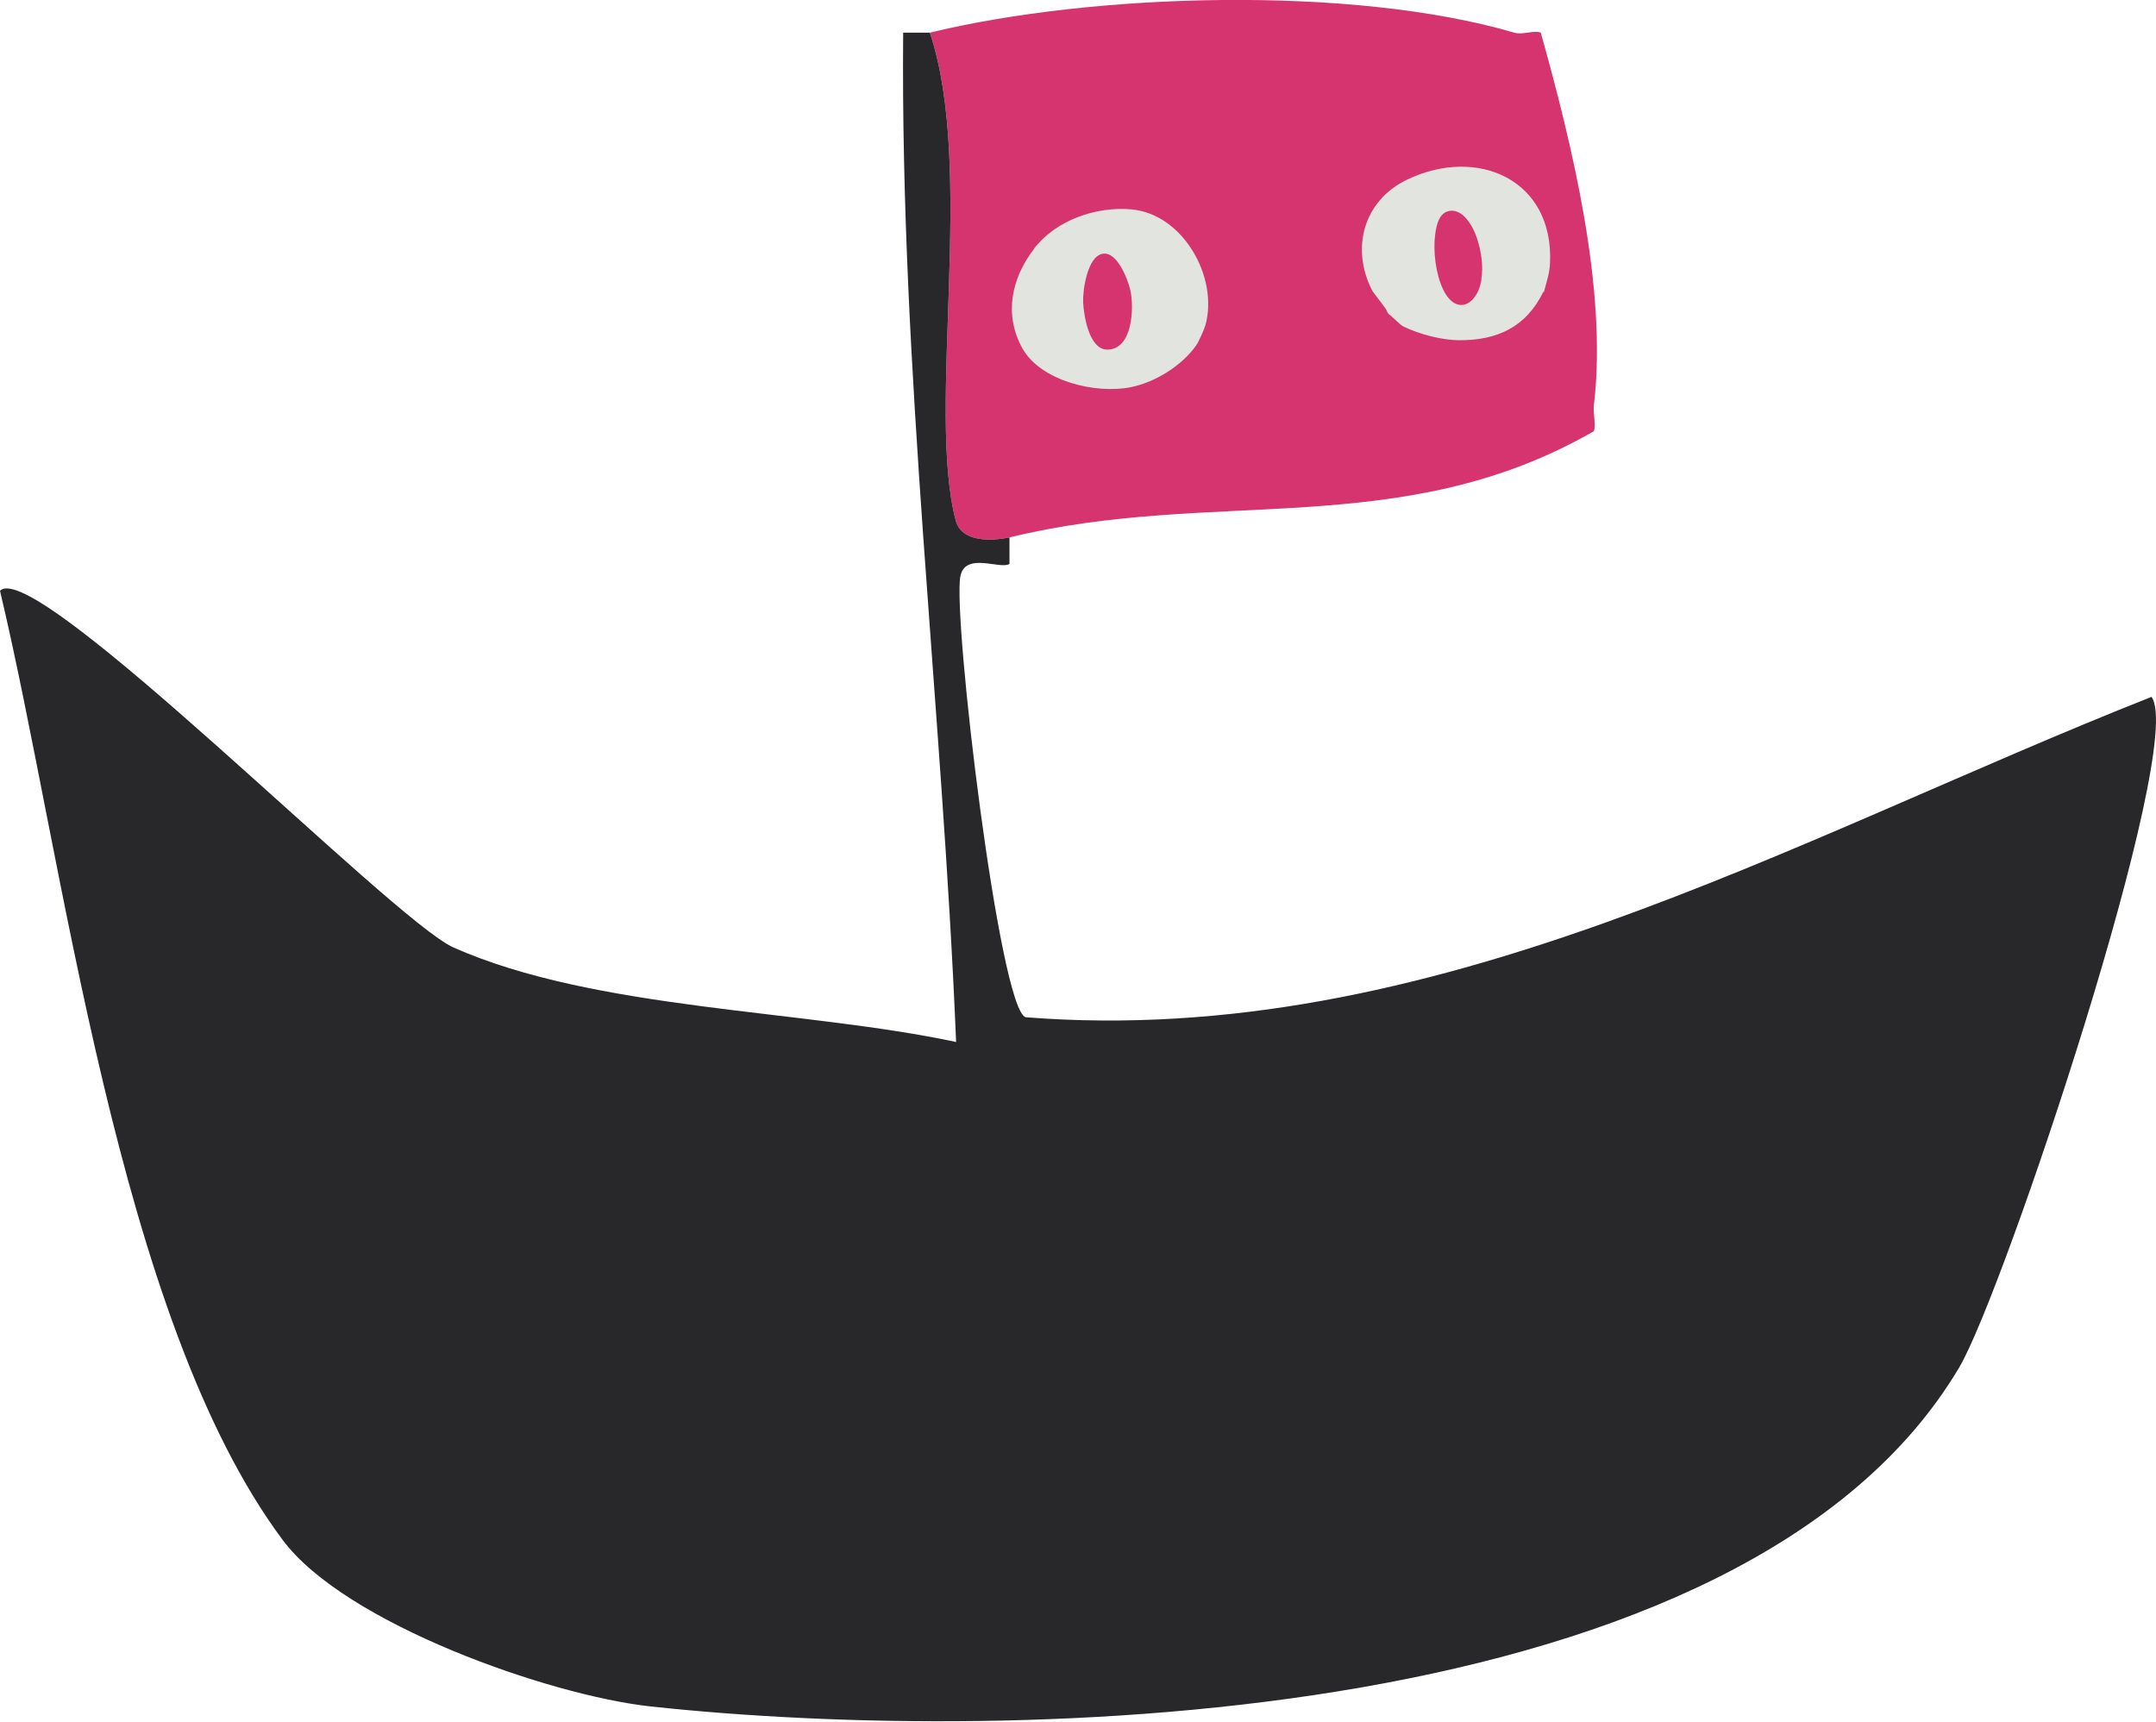
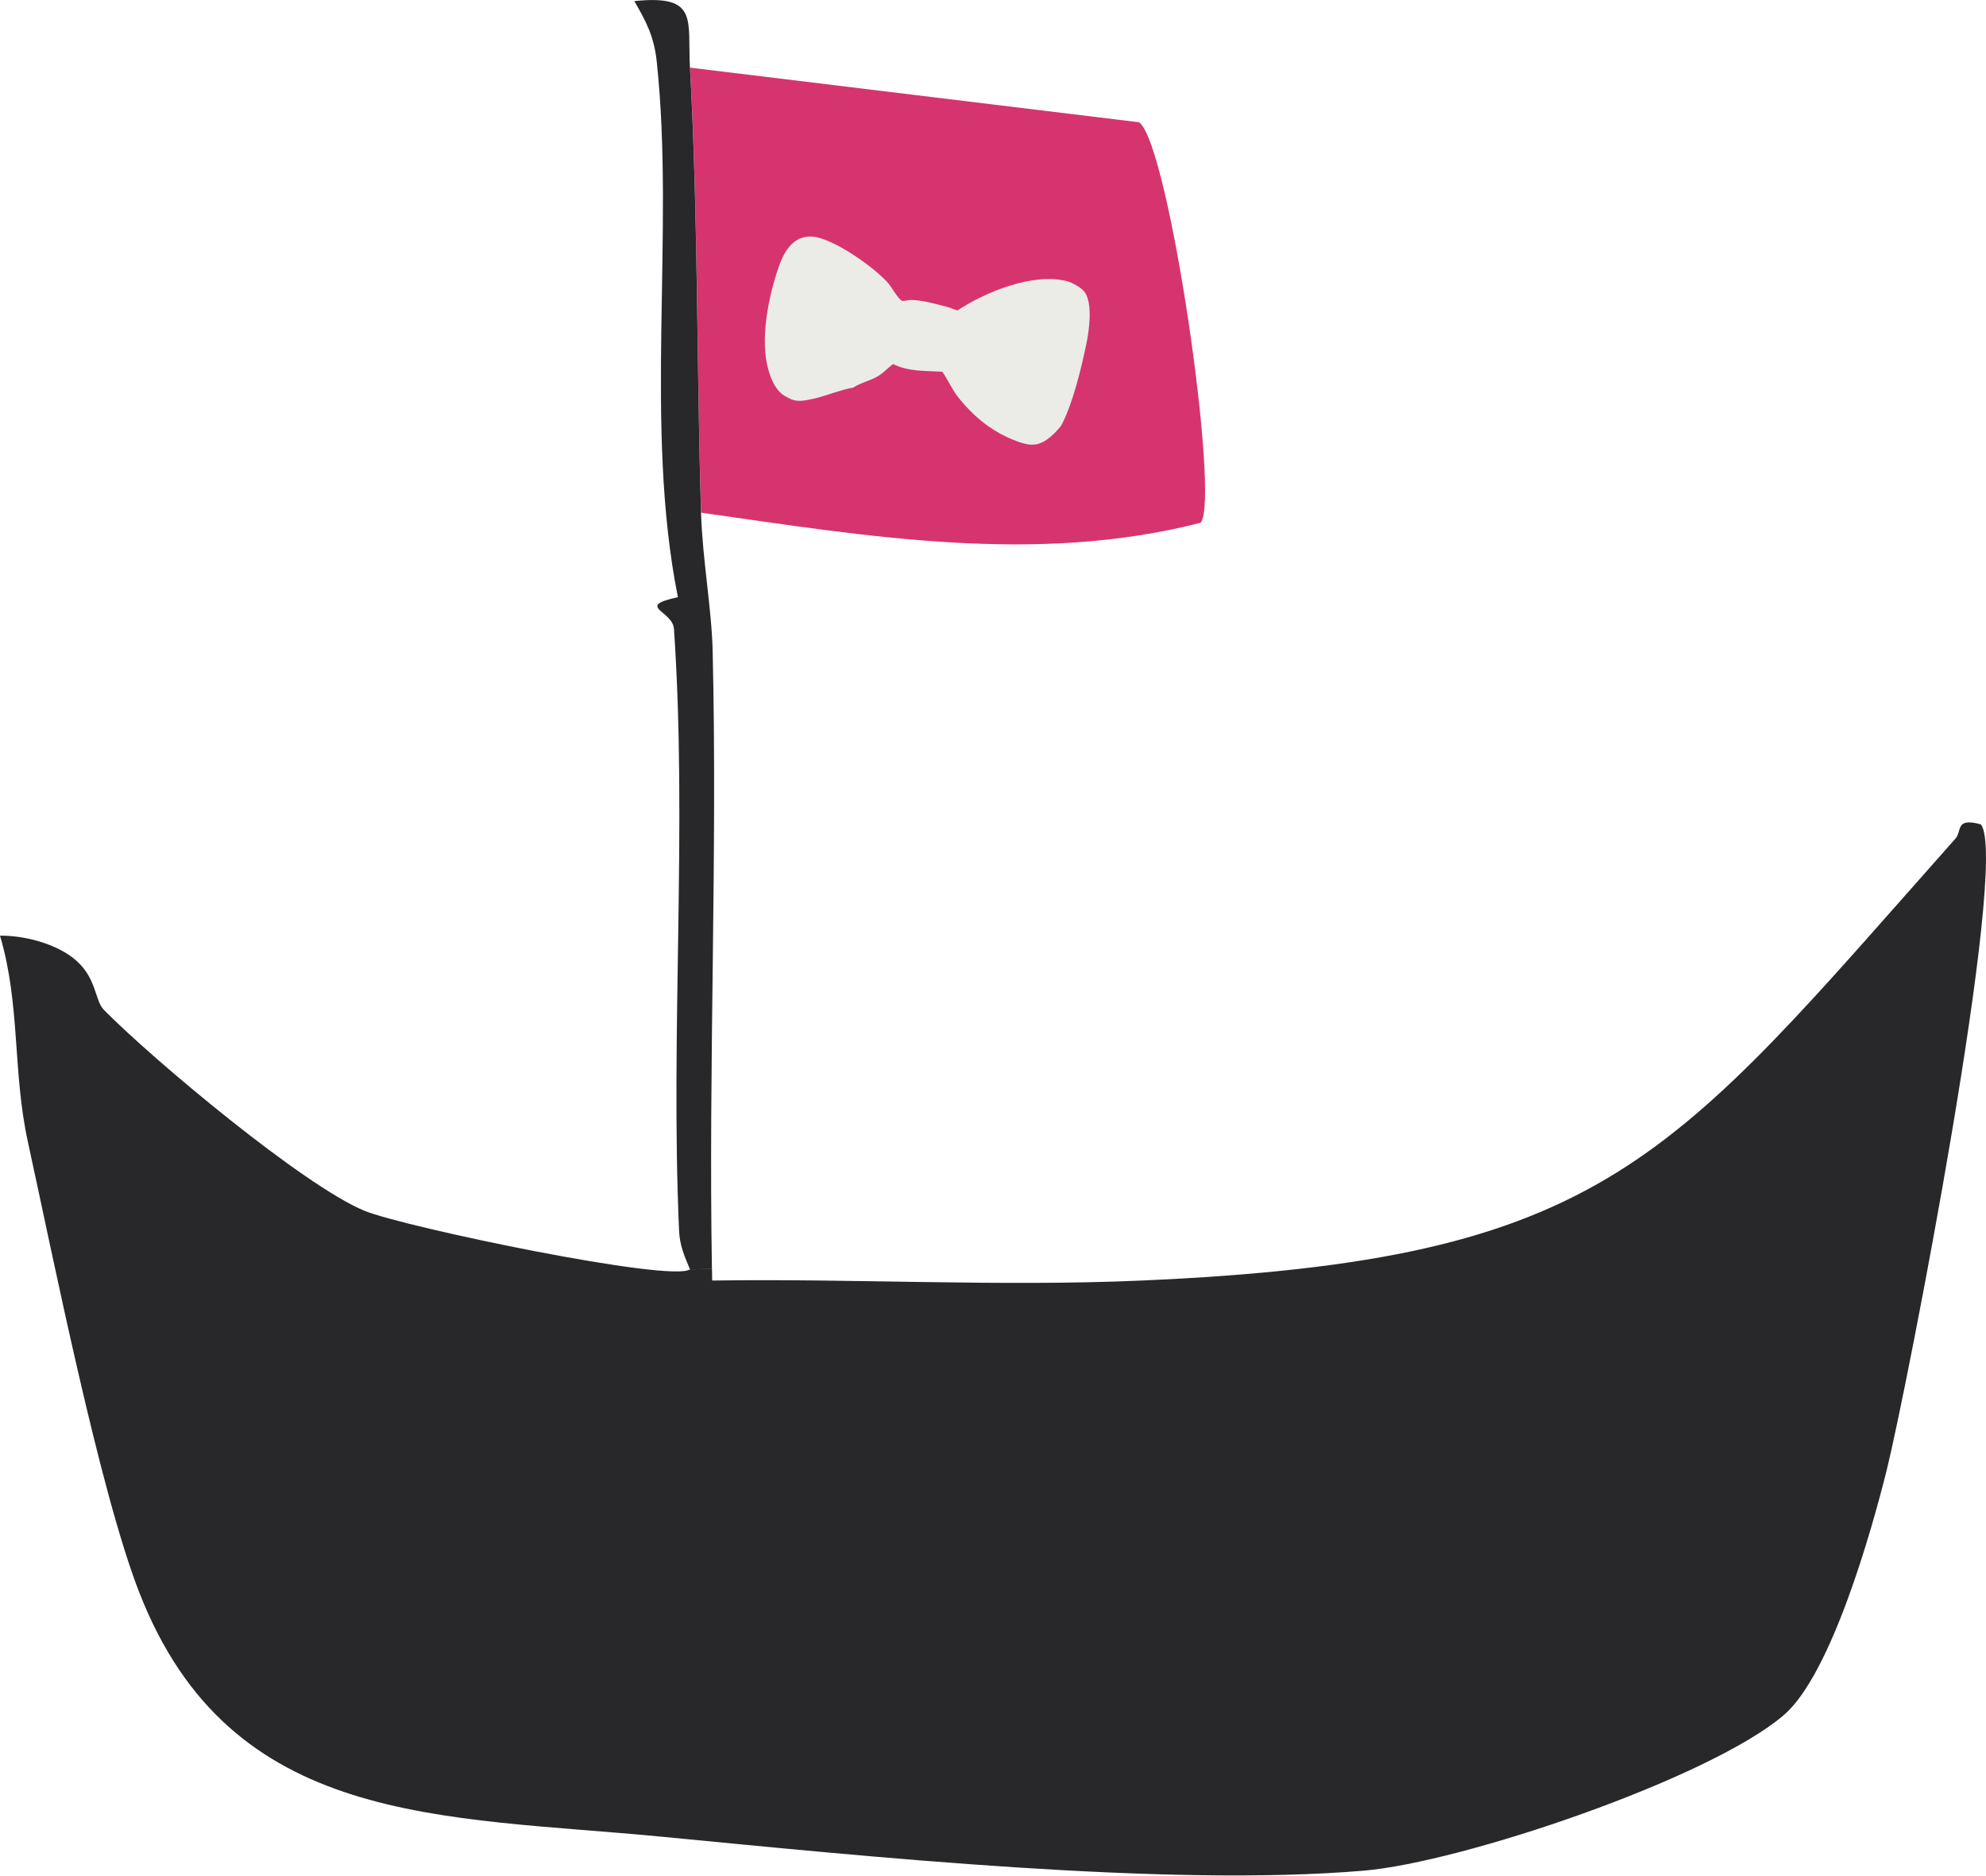
- <svg xmlns="http://www.w3.org/2000/svg" id="Calque_2" data-name="Calque 2" viewBox="0 0 101 80.65">
+ <svg xmlns="http://www.w3.org/2000/svg" id="Calque_2" data-name="Calque 2" viewBox="0 0 324.43 306.42">
  <defs>
    <style>
      .cls-1 {
        fill: #282729;
      }

      .cls-2 {
-         fill: #e2e4df;
+         fill: #ebece7;
      }

      .cls-3 {
        fill: #d6346f;
      }
    </style>
  </defs>
  <g id="Calque_1-2" data-name="Calque 1">
    <g>
      <g>
-         <path class="cls-3" d="M72.18,1.53c1.46,5.22,3.13,12.03,2.49,17.43-.05.43.1.91,0,1.24-9.01,5.19-17.79,2.63-27.38,4.98-.85.17-2.25.24-2.52-.8-1.37-5.23.93-16.45-1.21-22.85,7.62-1.85,19.75-2.23,27.38,0,.4.12.91-.13,1.24,0Z" />
-         <path class="cls-1" d="M47.29,25.18v1.24c-.43.28-2.07-.58-2.3.58-.37,1.9,1.83,20.32,3.06,20.66,19.02,1.5,35.84-8.33,52.74-15.01,1.65,2.24-6.91,27.87-9.01,31.42-10.06,16.94-44.16,17.73-61.3,15.88-4.78-.52-14.33-3.9-17.23-7.79C5.48,61.75,3.01,40.33,0,27.68c1.62-1.64,18.36,15.42,21.24,16.71,6.65,2.95,16.4,2.9,23.55,4.43-.65-15.78-2.62-31.47-2.48-47.29h1.25c2.14,6.4-.16,17.62,1.21,22.85.27,1.04,1.67.97,2.52.8Z" />
+         <g>
+           <path class="cls-1" d="M323.59,134.7c4.76,5.92-12.18,92.66-15.38,105.5-2.5,10.05-9.1,33.41-16.81,40.03-12.1,10.37-52.52,24.06-68.63,25.42-32.25,2.73-81.41-2.34-114.58-5.54-36.1-3.48-70.53-1.55-85.46-39.98-6.46-16.59-14.01-54.5-18.17-73.54-2.53-11.57-1.2-22.36-4.56-33.71,3.89-.04,8.79,1.23,11.86,3.58,3.99,3.05,3.54,6.95,5.1,8.53,7.98,8.12,32.69,28.79,42.6,32.85,6.41,2.64,50.25,11.8,53.16,9.55l3.59-.04c0,.63.01,1.26.03,1.88,23.33-.35,46.79,1.02,70.13,0,76.21-3.33,86.16-19.46,132.98-72.22,1.08-1.21-.1-3.49,4.15-2.31Z" />
+           <path class="cls-3" d="M186.09,19.98c4.89,3.55,13.28,61.63,10.05,65.43-26.98,6.94-54.58,2.18-81.61-1.64-.75-24-.48-48.82-1.81-72.72l73.38,8.93Z" />
+         </g>
+         <path class="cls-1" d="M112.71,11.06c1.33,23.9,1.07,48.72,1.81,72.72.25,7.89,1.74,15.63,1.9,22.66.79,33.58-.69,67.33-.12,100.91l-3.59.04c-.91-2.19-1.67-3.84-1.78-6.35-1.43-32.37,1.37-65.95-.83-98.27-.2-3.02-6.41-3.65.64-5.2-5.59-27.99-.48-59.51-3.45-87.46-.44-4.13-1.68-6.5-3.67-9.93,10.62-1.11,8.65,3.14,9.09,10.88Z" />
      </g>
-       <g>
-         <path class="cls-2" d="M72.3,13.68s.02,0,.03-.01c.11-.43.26-.86.28-1.32.2-3.93-3.4-5.52-6.7-3.93-2.02.97-2.65,3.2-1.63,5.19.07.13.73.93.69.97,0,0,.06.12.1.15.19.12.47.47.7.58.75.36,1.79.63,2.62.63,1.72,0,3.09-.59,3.91-2.27ZM69.4,13.11c-.2,1.21-1.21,1.71-1.81.42-.33-.71-.46-1.75-.36-2.53.05-.39.16-.97.59-1.1.68-.2,1.18.69,1.36,1.23.21.63.32,1.32.21,1.98Z" />
-         <path class="cls-2" d="M48.44,11.65c1.03-1.34,2.91-1.99,4.57-1.84,2.41.22,4.08,3.18,3.46,5.42-.04.16-.31.77-.42.93-.67.97-1.93,1.75-3.08,1.98-1.63.33-4.22-.28-5.08-1.83-.87-1.58-.51-3.27.55-4.65ZM51.87,16.38c1.18,0,1.26-1.91,1.09-2.75-.11-.51-.62-1.87-1.31-1.74-.71.13-.93,1.69-.91,2.27.03.63.28,2.22,1.13,2.22Z" />
-       </g>
+       <path class="cls-2" d="M173.44,69.39c-.14.28-.9,1.12-1.2,1.41-2.44,2.35-3.89,2.22-6.92.98-2.62-1.07-5.04-2.79-7.01-4.84-.79-.83-1.62-1.75-2.28-2.71-.34-.48-1.93-3.43-2.12-3.5-2.69-.15-5.57,0-8.02-1.25-.85.63-1.48,1.37-2.4,1.94-1.33.82-2.9,1.09-4.18,1.95-.96,0-4.97,1.49-6.41,1.78-1.98.4-2.89.68-4.75-.48-1.4-.88-2.14-2.57-2.59-4.12-1.48-4.97-.05-11.98,1.61-16.83.9-2.65,2.45-5.31,5.58-5.06,3.36.27,10.2,5.07,12.41,7.69.49.58,1.63,2.62,2.24,2.82.14.05,1.08-.17,1.46-.16,2.01.06,3.95.64,5.89,1.14.53.14,1.11.41,1.64.58,4.64-3.05,12.44-6.24,17.97-4.77.84.22,2.41,1.1,2.88,1.83,1.3,2,.66,6.35.19,8.57-.8,3.85-2.19,9.57-3.99,13.02Z" />
    </g>
  </g>
</svg>
